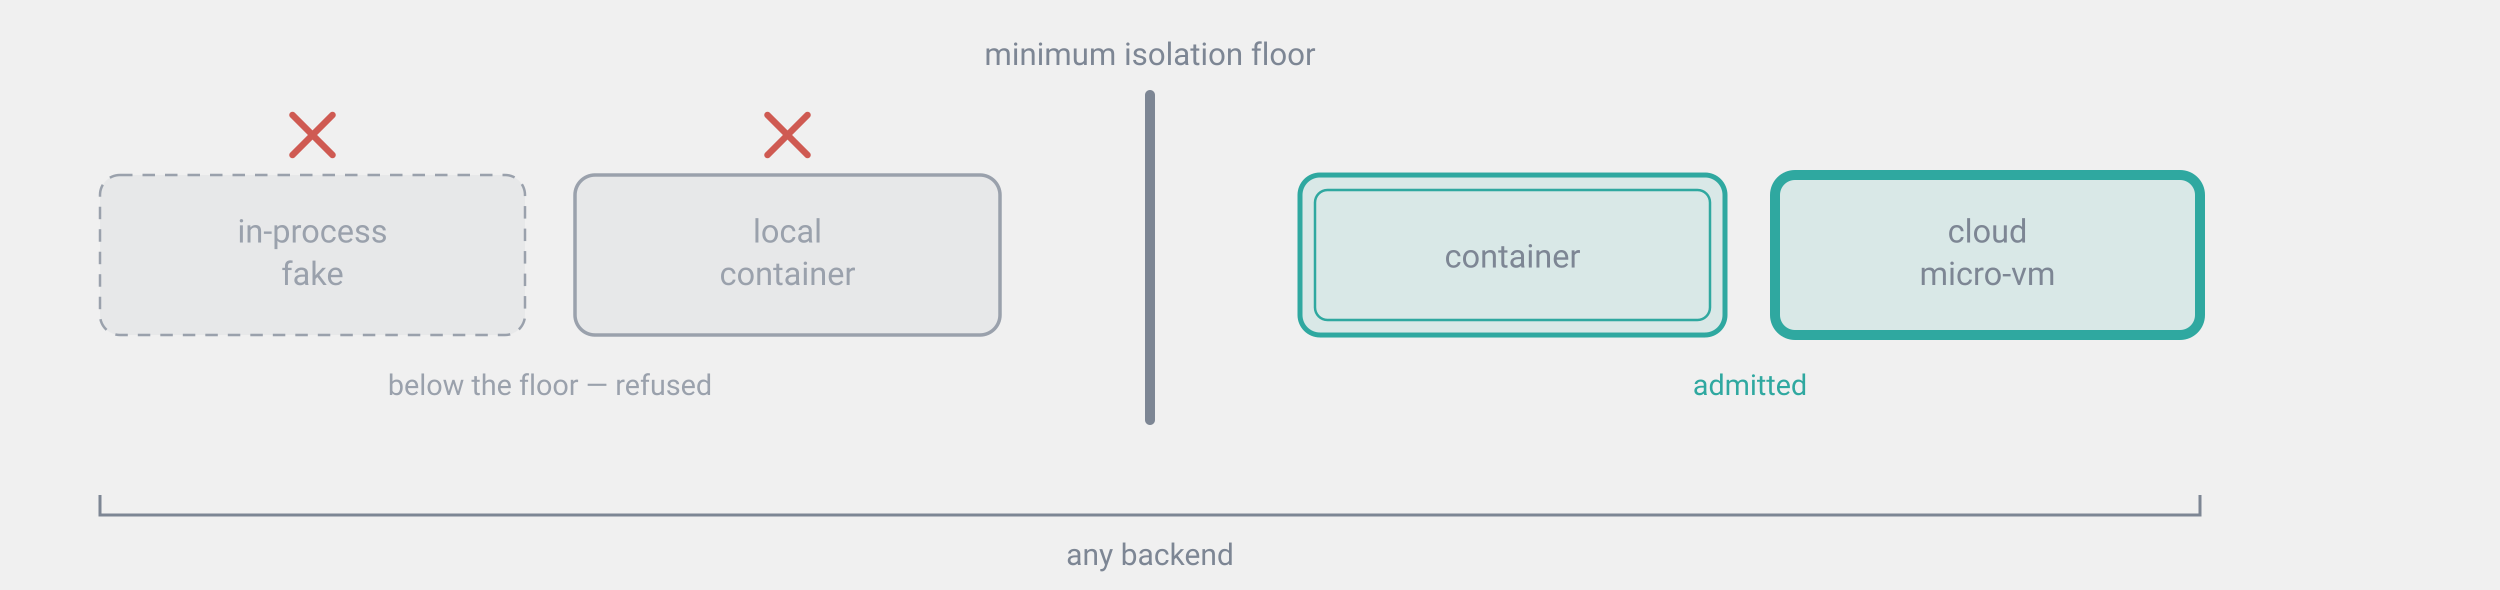
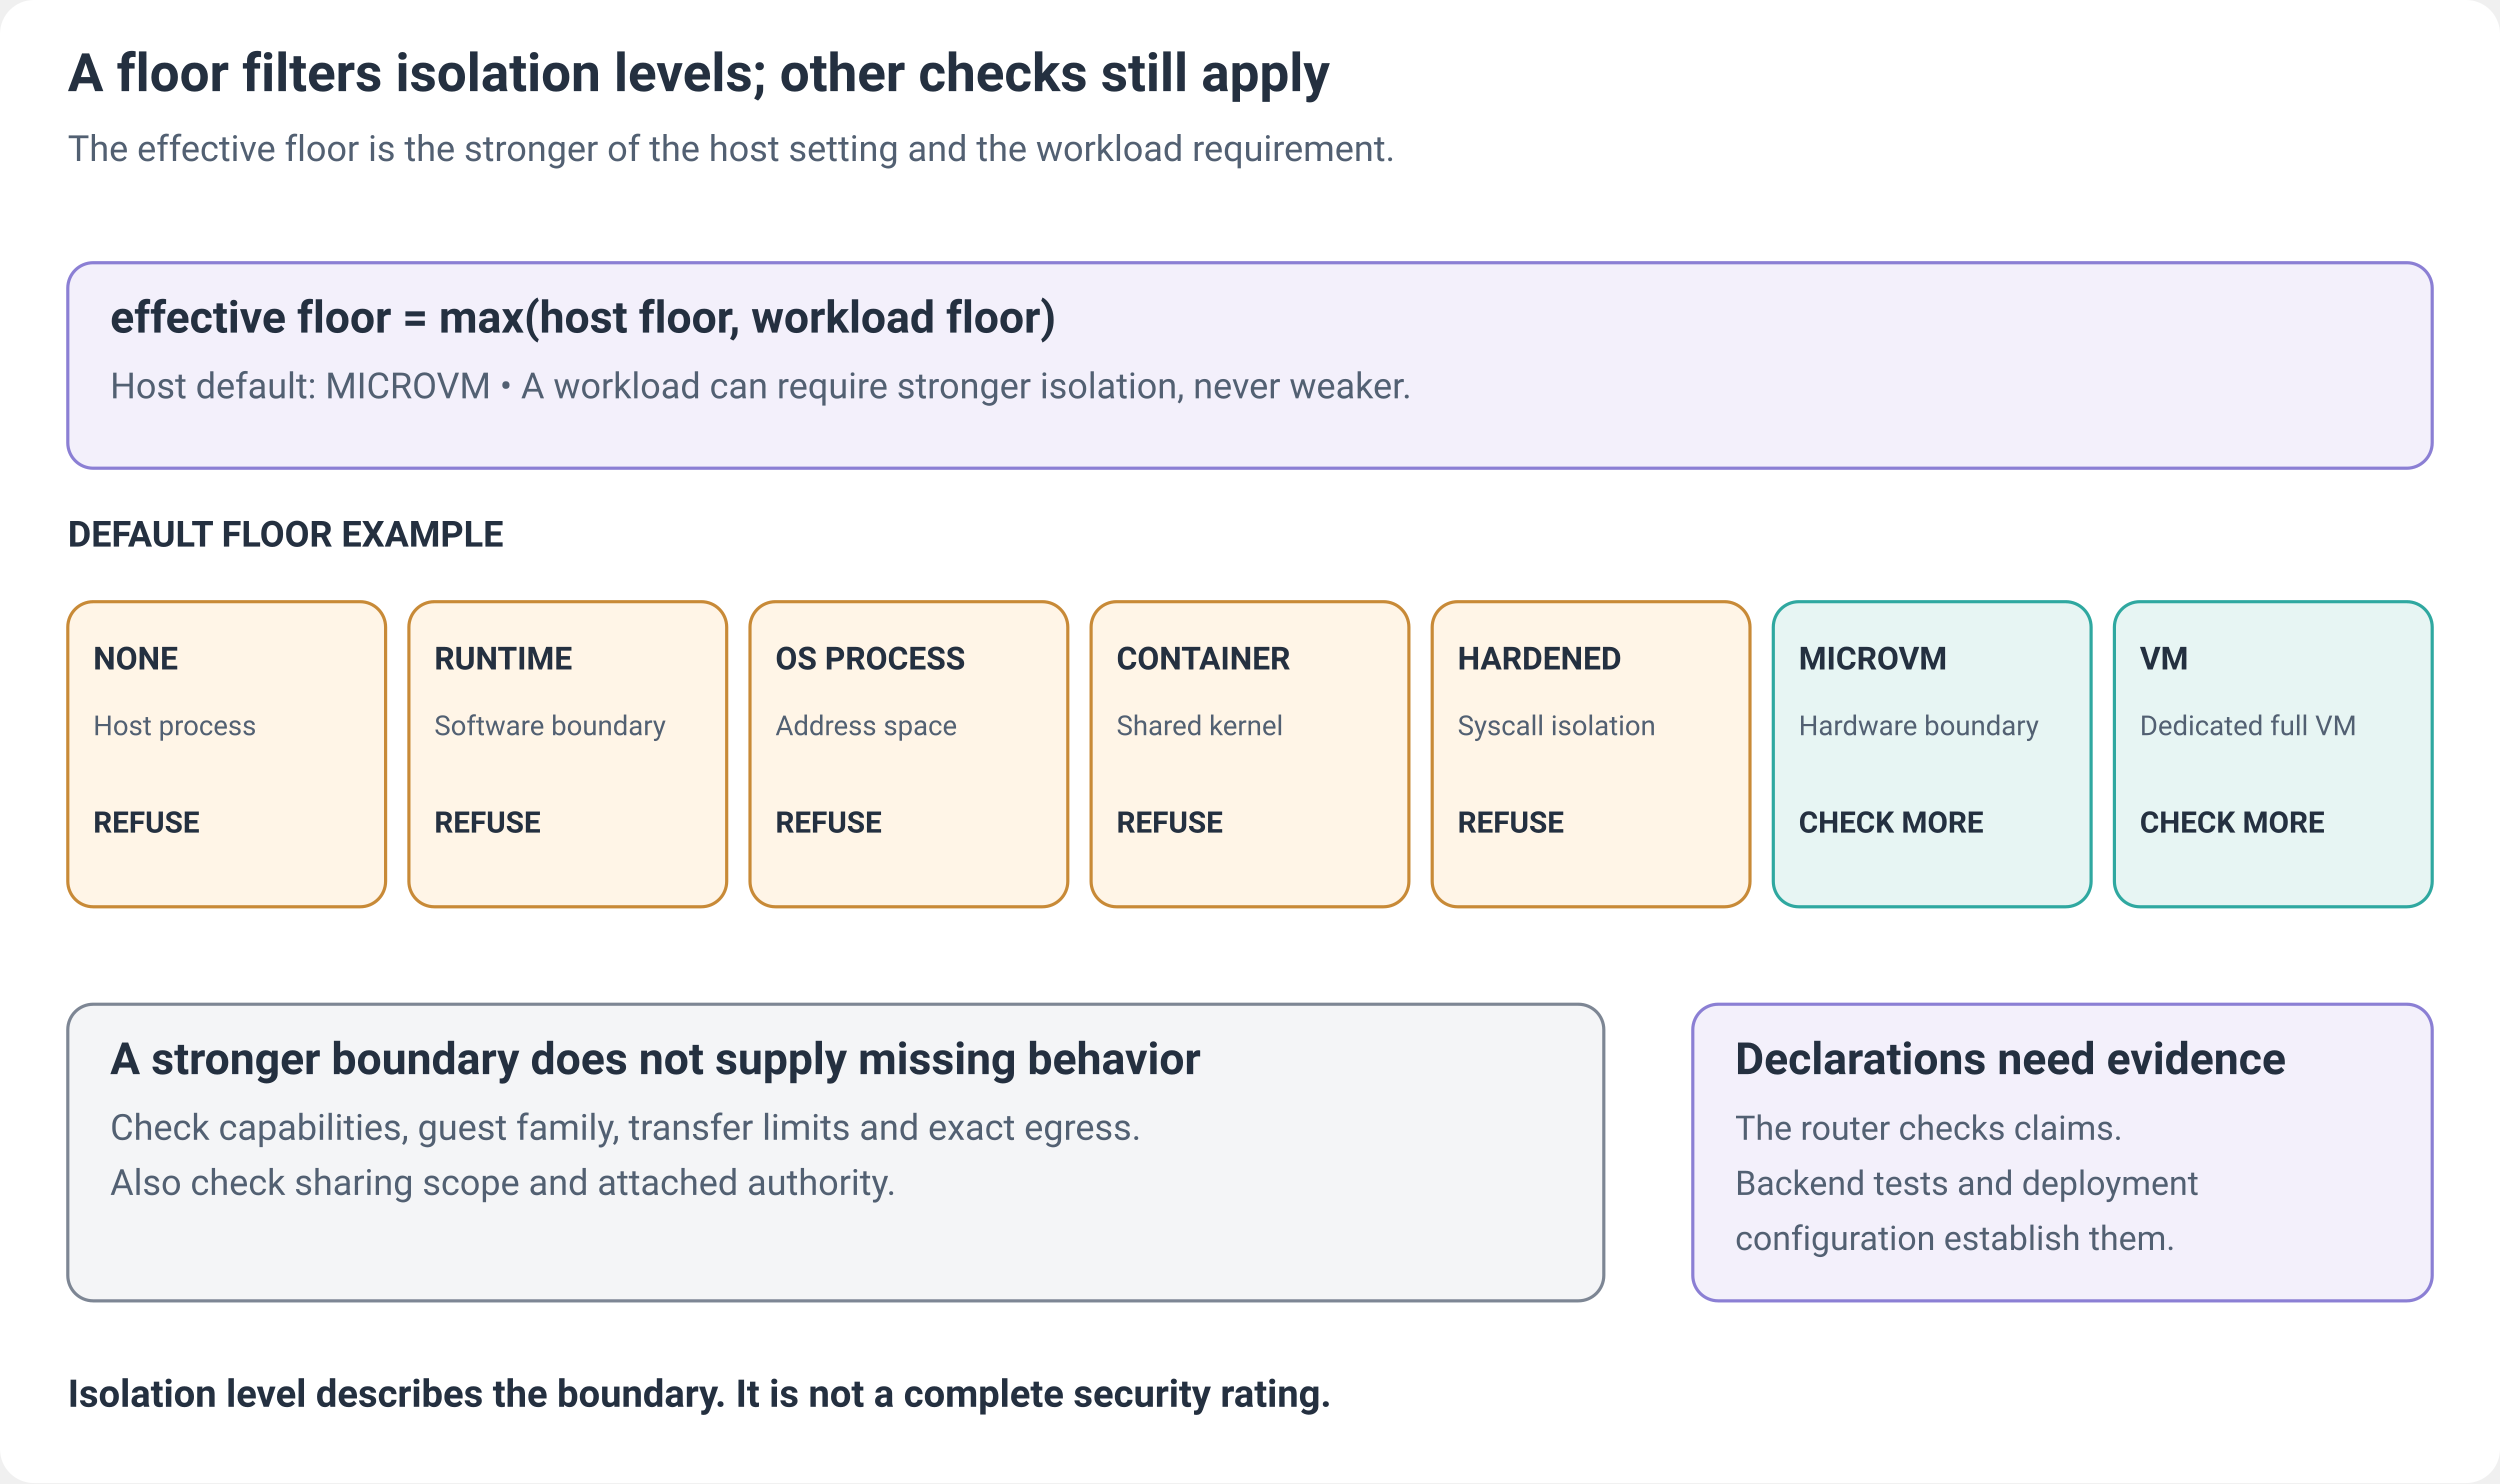
- <svg xmlns="http://www.w3.org/2000/svg" viewBox="0 0 1000 236" width="1000" height="236" role="img" aria-labelledby="floor-title floor-desc" font-family="ui-sans-serif, system-ui, -apple-system, 'Segoe UI', Roboto, Helvetica, Arial, sans-serif">
-   <rect x="40" y="70" width="170" height="64" rx="8" fill="#9aa1ac" fill-opacity="0.10" stroke="#9aa1ac" stroke-width="1" stroke-dasharray="5 4" />
-   <text x="125" y="97" text-anchor="middle" font-size="13" fill="#9aa1ac">in-process</text>
-   <text x="125" y="114" text-anchor="middle" font-size="13" fill="#9aa1ac">fake</text>
-   <path d="M 117 46 l 16 16 M 133 46 l -16 16" stroke="#cf5a52" stroke-width="2.6" stroke-linecap="round" />
-   <rect x="230" y="70" width="170" height="64" rx="8" fill="#9aa1ac" fill-opacity="0.10" stroke="#9aa1ac" stroke-width="1.4" />
-   <text x="315" y="97" text-anchor="middle" font-size="13" fill="#9aa1ac">local</text>
-   <text x="315" y="114" text-anchor="middle" font-size="13" fill="#9aa1ac">container</text>
-   <path d="M 307 46 l 16 16 M 323 46 l -16 16" stroke="#cf5a52" stroke-width="2.6" stroke-linecap="round" />
-   <text x="220" y="158" text-anchor="middle" font-size="11.5" fill="#9aa1ac">below the floor — refused</text>
-   <text x="460" y="26" text-anchor="middle" font-size="12.5" fill="#7d8694">minimum isolation floor</text>
-   <line x1="460" y1="38" x2="460" y2="168" stroke="#7d8694" stroke-width="4" stroke-linecap="round" />
-   <rect x="520" y="70" width="170" height="64" rx="8" fill="#2fa8a0" fill-opacity="0.12" stroke="#2fa8a0" stroke-width="2" />
-   <rect x="526" y="76" width="158" height="52" rx="5" fill="none" stroke="#2fa8a0" stroke-width="1" />
-   <text x="605" y="107" text-anchor="middle" font-size="13" fill="#7d8694">container</text>
-   <rect x="710" y="70" width="170" height="64" rx="8" fill="#2fa8a0" fill-opacity="0.12" stroke="#2fa8a0" stroke-width="4" />
-   <text x="795" y="97" text-anchor="middle" font-size="13" fill="#7d8694">cloud</text>
-   <text x="795" y="114" text-anchor="middle" font-size="13" fill="#7d8694">micro-vm</text>
-   <text x="700" y="158" text-anchor="middle" font-size="11.5" fill="#2fa8a0">admitted</text>
-   <path d="M 40 198 v 8 h 840 v -8" fill="none" stroke="#7d8694" stroke-width="1.2" />
-   <text x="460" y="226" text-anchor="middle" font-size="12" fill="#7d8694">any backend</text>
+ <svg xmlns="http://www.w3.org/2000/svg" viewBox="0 0 1180 700" width="1180" height="700" role="img" aria-labelledby="isolation-floor-title isolation-floor-desc" font-family="ui-sans-serif, system-ui, -apple-system, 'Segoe UI', Roboto, Helvetica, Arial, sans-serif">
+   <defs>
+     <marker id="isolation-floor-arrow" viewBox="0 0 10 10" refX="9" refY="5" markerWidth="7" markerHeight="7" orient="auto-start-reverse">
+       <path d="M 0 0 L 10 5 L 0 10 z" fill="#7d8694" />
+     </marker>
+   </defs>
+   <rect width="1180" height="700" rx="16" fill="#ffffff" />
+   <text x="32" y="43" font-size="25" font-weight="600" fill="#243040">A floor filters isolation levels; other checks still apply</text>
+   <text x="32" y="76" font-size="17" font-weight="400" fill="#526072">The effective floor is the stronger of the host setting and the workload requirement.</text>
+   <rect x="32" y="124" width="1116" height="97" rx="12" fill="#f3f0fb" stroke="#8b7fd4" stroke-width="1.5" />
+   <text x="52" y="157" font-size="21" font-weight="600" fill="#243040">effective floor = max(host floor, workload floor)</text>
+   <text x="52" y="188" font-size="17" font-weight="400" fill="#526072">Host default: MICROVM • A workload can require stronger isolation, never weaker.</text>
+   <rect x="32" y="284" width="150" height="144" rx="12" fill="#fff5e7" stroke="#c88a37" stroke-width="1.5" />
+   <text x="44" y="316" font-size="15" font-weight="600" fill="#243040">NONE</text>
+   <text x="44" y="347" font-size="13" font-weight="400" fill="#526072">Host process</text>
+   <text x="44" y="393" font-size="14" font-weight="600" fill="#243040">REFUSE</text>
+   <rect x="193" y="284" width="150" height="144" rx="12" fill="#fff5e7" stroke="#c88a37" stroke-width="1.5" />
+   <text x="205" y="316" font-size="15" font-weight="600" fill="#243040">RUNTIME</text>
+   <text x="205" y="347" font-size="13" font-weight="400" fill="#526072">Software boundary</text>
+   <text x="205" y="393" font-size="14" font-weight="600" fill="#243040">REFUSE</text>
+   <rect x="354" y="284" width="150" height="144" rx="12" fill="#fff5e7" stroke="#c88a37" stroke-width="1.5" />
+   <text x="366" y="316" font-size="15" font-weight="600" fill="#243040">OS PROCESS</text>
+   <text x="366" y="347" font-size="13" font-weight="400" fill="#526072">Address space</text>
+   <text x="366" y="393" font-size="14" font-weight="600" fill="#243040">REFUSE</text>
+   <rect x="515" y="284" width="150" height="144" rx="12" fill="#fff5e7" stroke="#c88a37" stroke-width="1.5" />
+   <text x="527" y="316" font-size="15" font-weight="600" fill="#243040">CONTAINER</text>
+   <text x="527" y="347" font-size="13" font-weight="400" fill="#526072">Shared kernel</text>
+   <text x="527" y="393" font-size="14" font-weight="600" fill="#243040">REFUSE</text>
+   <rect x="676" y="284" width="150" height="144" rx="12" fill="#fff5e7" stroke="#c88a37" stroke-width="1.5" />
+   <text x="688" y="316" font-size="15" font-weight="600" fill="#243040">HARDENED</text>
+   <text x="688" y="347" font-size="13" font-weight="400" fill="#526072">Syscall isolation</text>
+   <text x="688" y="393" font-size="14" font-weight="600" fill="#243040">REFUSE</text>
+   <rect x="837" y="284" width="150" height="144" rx="12" fill="#e7f5f3" stroke="#2fa8a0" stroke-width="1.5" />
+   <text x="849" y="316" font-size="15" font-weight="600" fill="#243040">MICROVM</text>
+   <text x="849" y="347" font-size="13" font-weight="400" fill="#526072">Hardware boundary</text>
+   <text x="849" y="393" font-size="14" font-weight="600" fill="#243040">CHECK MORE</text>
+   <rect x="998" y="284" width="150" height="144" rx="12" fill="#e7f5f3" stroke="#2fa8a0" stroke-width="1.5" />
+   <text x="1010" y="316" font-size="15" font-weight="600" fill="#243040">VM</text>
+   <text x="1010" y="347" font-size="13" font-weight="400" fill="#526072">Dedicated full VM</text>
+   <text x="1010" y="393" font-size="14" font-weight="600" fill="#243040">CHECK MORE</text>
+   <text x="32" y="258" font-size="17" font-weight="600" fill="#243040">DEFAULT FLOOR EXAMPLE</text>
+   <rect x="32" y="474" width="725" height="140" rx="12" fill="#f4f5f7" stroke="#7d8694" stroke-width="1.5" />
+   <text x="52" y="507" font-size="21" font-weight="600" fill="#243040">A stronger boundary does not supply missing behavior</text>
+   <text x="52" y="538" font-size="17" font-weight="400" fill="#526072">Check capabilities, guest family, transfer limits and exact egress.</text>
+   <text x="52" y="564" font-size="17" font-weight="400" fill="#526072">Also check sharing scope and attached authority.</text>
+   <rect x="799" y="474" width="349" height="140" rx="12" fill="#f3f0fb" stroke="#8b7fd4" stroke-width="1.5" />
+   <text x="819" y="507" font-size="21" font-weight="600" fill="#243040">Declarations need evidence</text>
+   <text x="819" y="538" font-size="16" font-weight="400" fill="#526072">The router checks claims.</text>
+   <text x="819" y="564" font-size="16" font-weight="400" fill="#526072">Backend tests and deployment</text>
+   <text x="819" y="590" font-size="16" font-weight="400" fill="#526072">configuration establish them.</text>
+   <text x="32" y="664" font-size="18" font-weight="600" fill="#243040">Isolation level describes the boundary. It is not a complete security rating.</text>
</svg>
